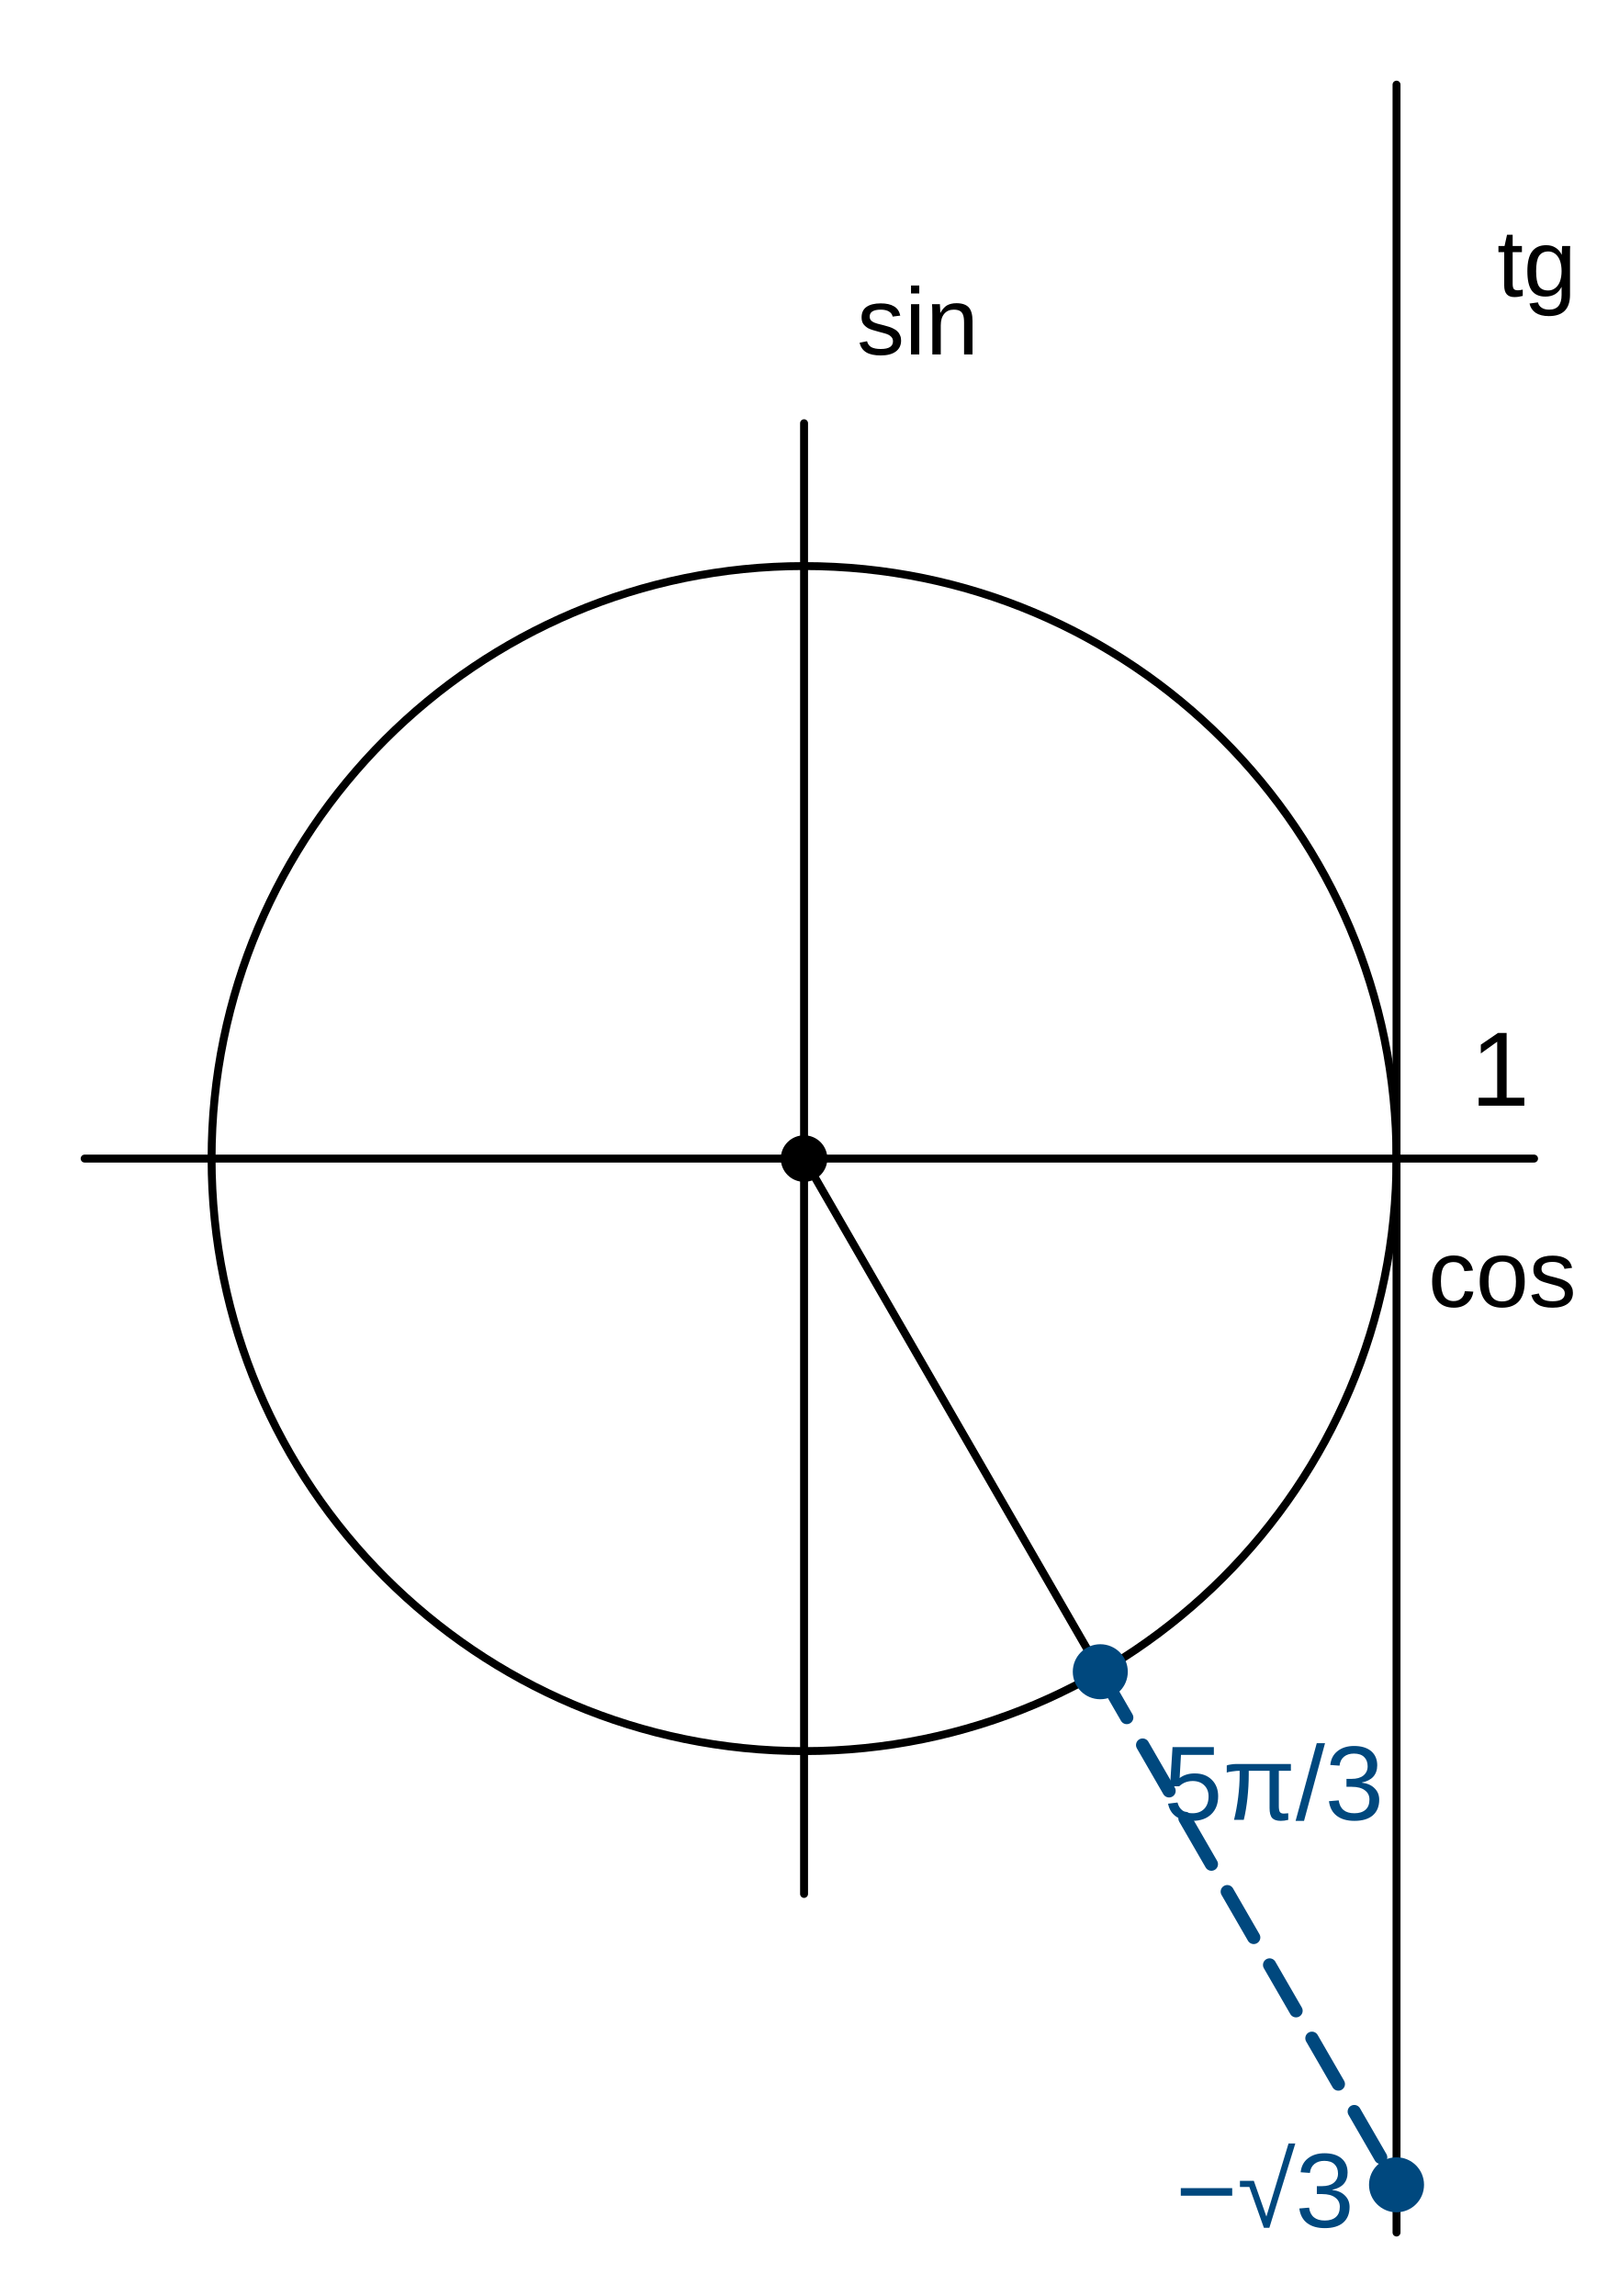
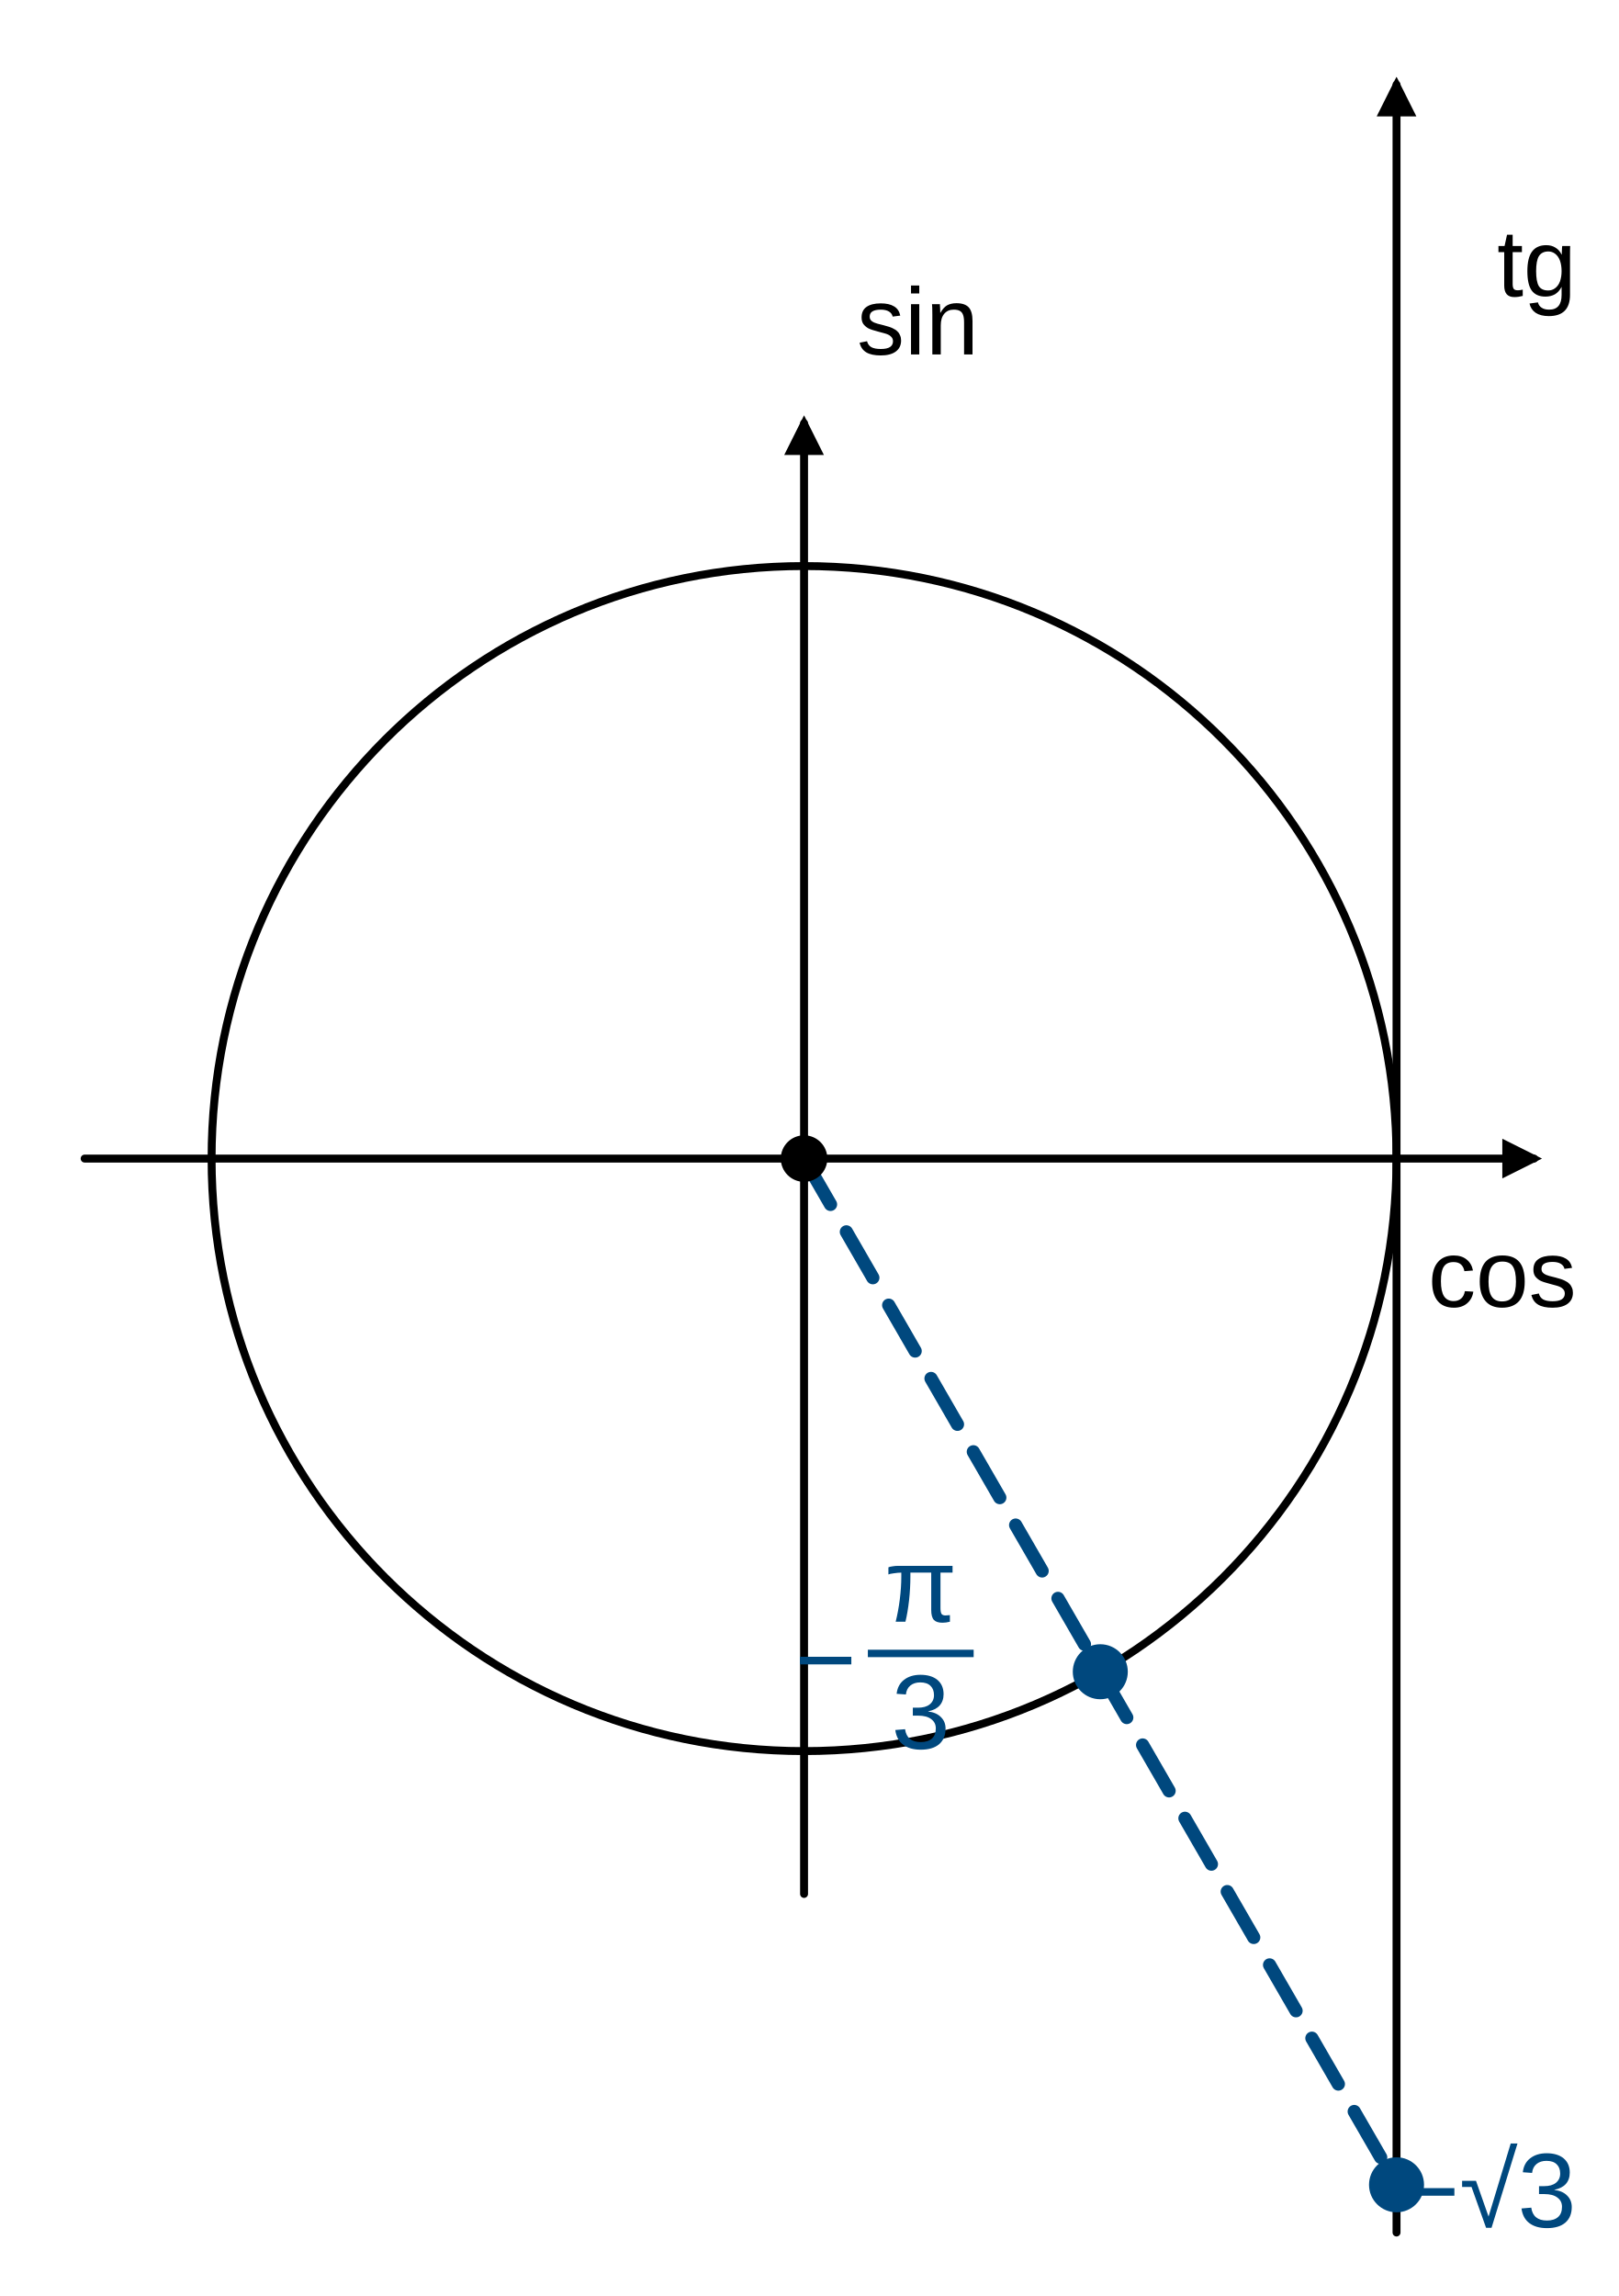
<svg xmlns="http://www.w3.org/2000/svg" width="153" height="217" viewBox="0 0 153 217" role="img" aria-labelledby="title desc">
+   <defs>
+     <marker id="axis-arrow" markerWidth="5" markerHeight="5" refX="4" refY="2.5" orient="auto">
+       <path d="M0,0 L5,2.5 L0,5 Z" fill="#000000" />
+     </marker>
+   </defs>
  <circle cx="76.0" cy="109.5" r="56.0" fill="none" stroke="#000000" stroke-width="0.75" stroke-linecap="round" stroke-linejoin="round" stroke-miterlimit="8" />
-   <line x1="8" y1="109.5" x2="145" y2="109.5" fill="none" stroke="#000000" stroke-width="0.75" stroke-linecap="round" stroke-linejoin="round" stroke-miterlimit="8" />
-   <line x1="76.0" y1="40" x2="76.0" y2="179" fill="none" stroke="#000000" stroke-width="0.75" stroke-linecap="round" stroke-linejoin="round" stroke-miterlimit="8" />
-   <line x1="132" y1="8" x2="132" y2="211" fill="none" stroke="#000000" stroke-width="0.75" stroke-linecap="round" stroke-linejoin="round" stroke-miterlimit="8" />
-   <line x1="76" y1="109.5" x2="104" y2="158" fill="none" stroke="#000000" stroke-width="0.75" stroke-linecap="round" stroke-linejoin="round" stroke-miterlimit="8" />
-   <line x1="104" y1="158" x2="132" y2="206.49" fill="none" stroke="#00487E" stroke-width="1.25" stroke-linecap="round" stroke-linejoin="round" stroke-miterlimit="8" stroke-dasharray="5,3" />
+   <line x1="8" y1="109.5" x2="145" y2="109.5" fill="none" stroke="#000000" stroke-width="0.75" stroke-linecap="round" stroke-linejoin="round" stroke-miterlimit="8" marker-end="url(#axis-arrow)" />
+   <line x1="76.0" y1="179" x2="76.0" y2="40" fill="none" stroke="#000000" stroke-width="0.75" stroke-linecap="round" stroke-linejoin="round" stroke-miterlimit="8" marker-end="url(#axis-arrow)" />
+   <line x1="132" y1="211" x2="132" y2="8" fill="none" stroke="#000000" stroke-width="0.75" stroke-linecap="round" stroke-linejoin="round" stroke-miterlimit="8" marker-end="url(#axis-arrow)" />
+   <line x1="76" y1="109.5" x2="132" y2="206.49" fill="none" stroke="#00487E" stroke-width="1.25" stroke-linecap="round" stroke-linejoin="round" stroke-miterlimit="8" stroke-dasharray="5,3" />
  <circle cx="104" cy="158" r="2.6" fill="#00487E" />
  <circle cx="132" cy="206.49" r="2.6" fill="#00487E" />
  <circle cx="76.0" cy="109.5" r="2.2" fill="#000000" />
-   <text x="128" y="210.49" fill="#00487E" font-family="Liberation Sans, DejaVu Sans, sans-serif" font-size="10" text-anchor="end">−√3</text>
-   <text x="110" y="172" fill="#00487E" font-family="Liberation Sans, DejaVu Sans, sans-serif" font-size="10" text-anchor="start">5π/3</text>
-   <text x="139" y="104.5" fill="#000000" font-family="Liberation Sans, DejaVu Sans, sans-serif" font-size="10" text-anchor="start">1</text>
+   <text x="149" y="210.49" fill="#00487E" font-family="Liberation Sans, DejaVu Sans, sans-serif" font-size="10" text-anchor="end">−√3</text>
+   <g data-angle="−π/3" fill="#00487E" font-family="Liberation Sans, DejaVu Sans, sans-serif" font-size="10">
+     <text x="78.03" y="160.27" text-anchor="middle">−</text>
+     <text x="87.03" y="153.27" text-anchor="middle">π</text>
+     <line x1="82.03" y1="156.27" x2="92.03" y2="156.27" stroke="#00487E" stroke-width="0.7" />
+     <text x="87.03" y="165.27" text-anchor="middle">3</text>
+   </g>
  <text x="149" y="28" fill="#000000" font-family="Liberation Sans, DejaVu Sans, sans-serif" font-size="9" text-anchor="end">tg</text>
  <text x="81" y="33.5" fill="#000000" font-family="Liberation Sans, DejaVu Sans, sans-serif" font-size="9" text-anchor="start">sin</text>
  <text x="149" y="123.5" fill="#000000" font-family="Liberation Sans, DejaVu Sans, sans-serif" font-size="9" text-anchor="end">cos</text>
</svg>
